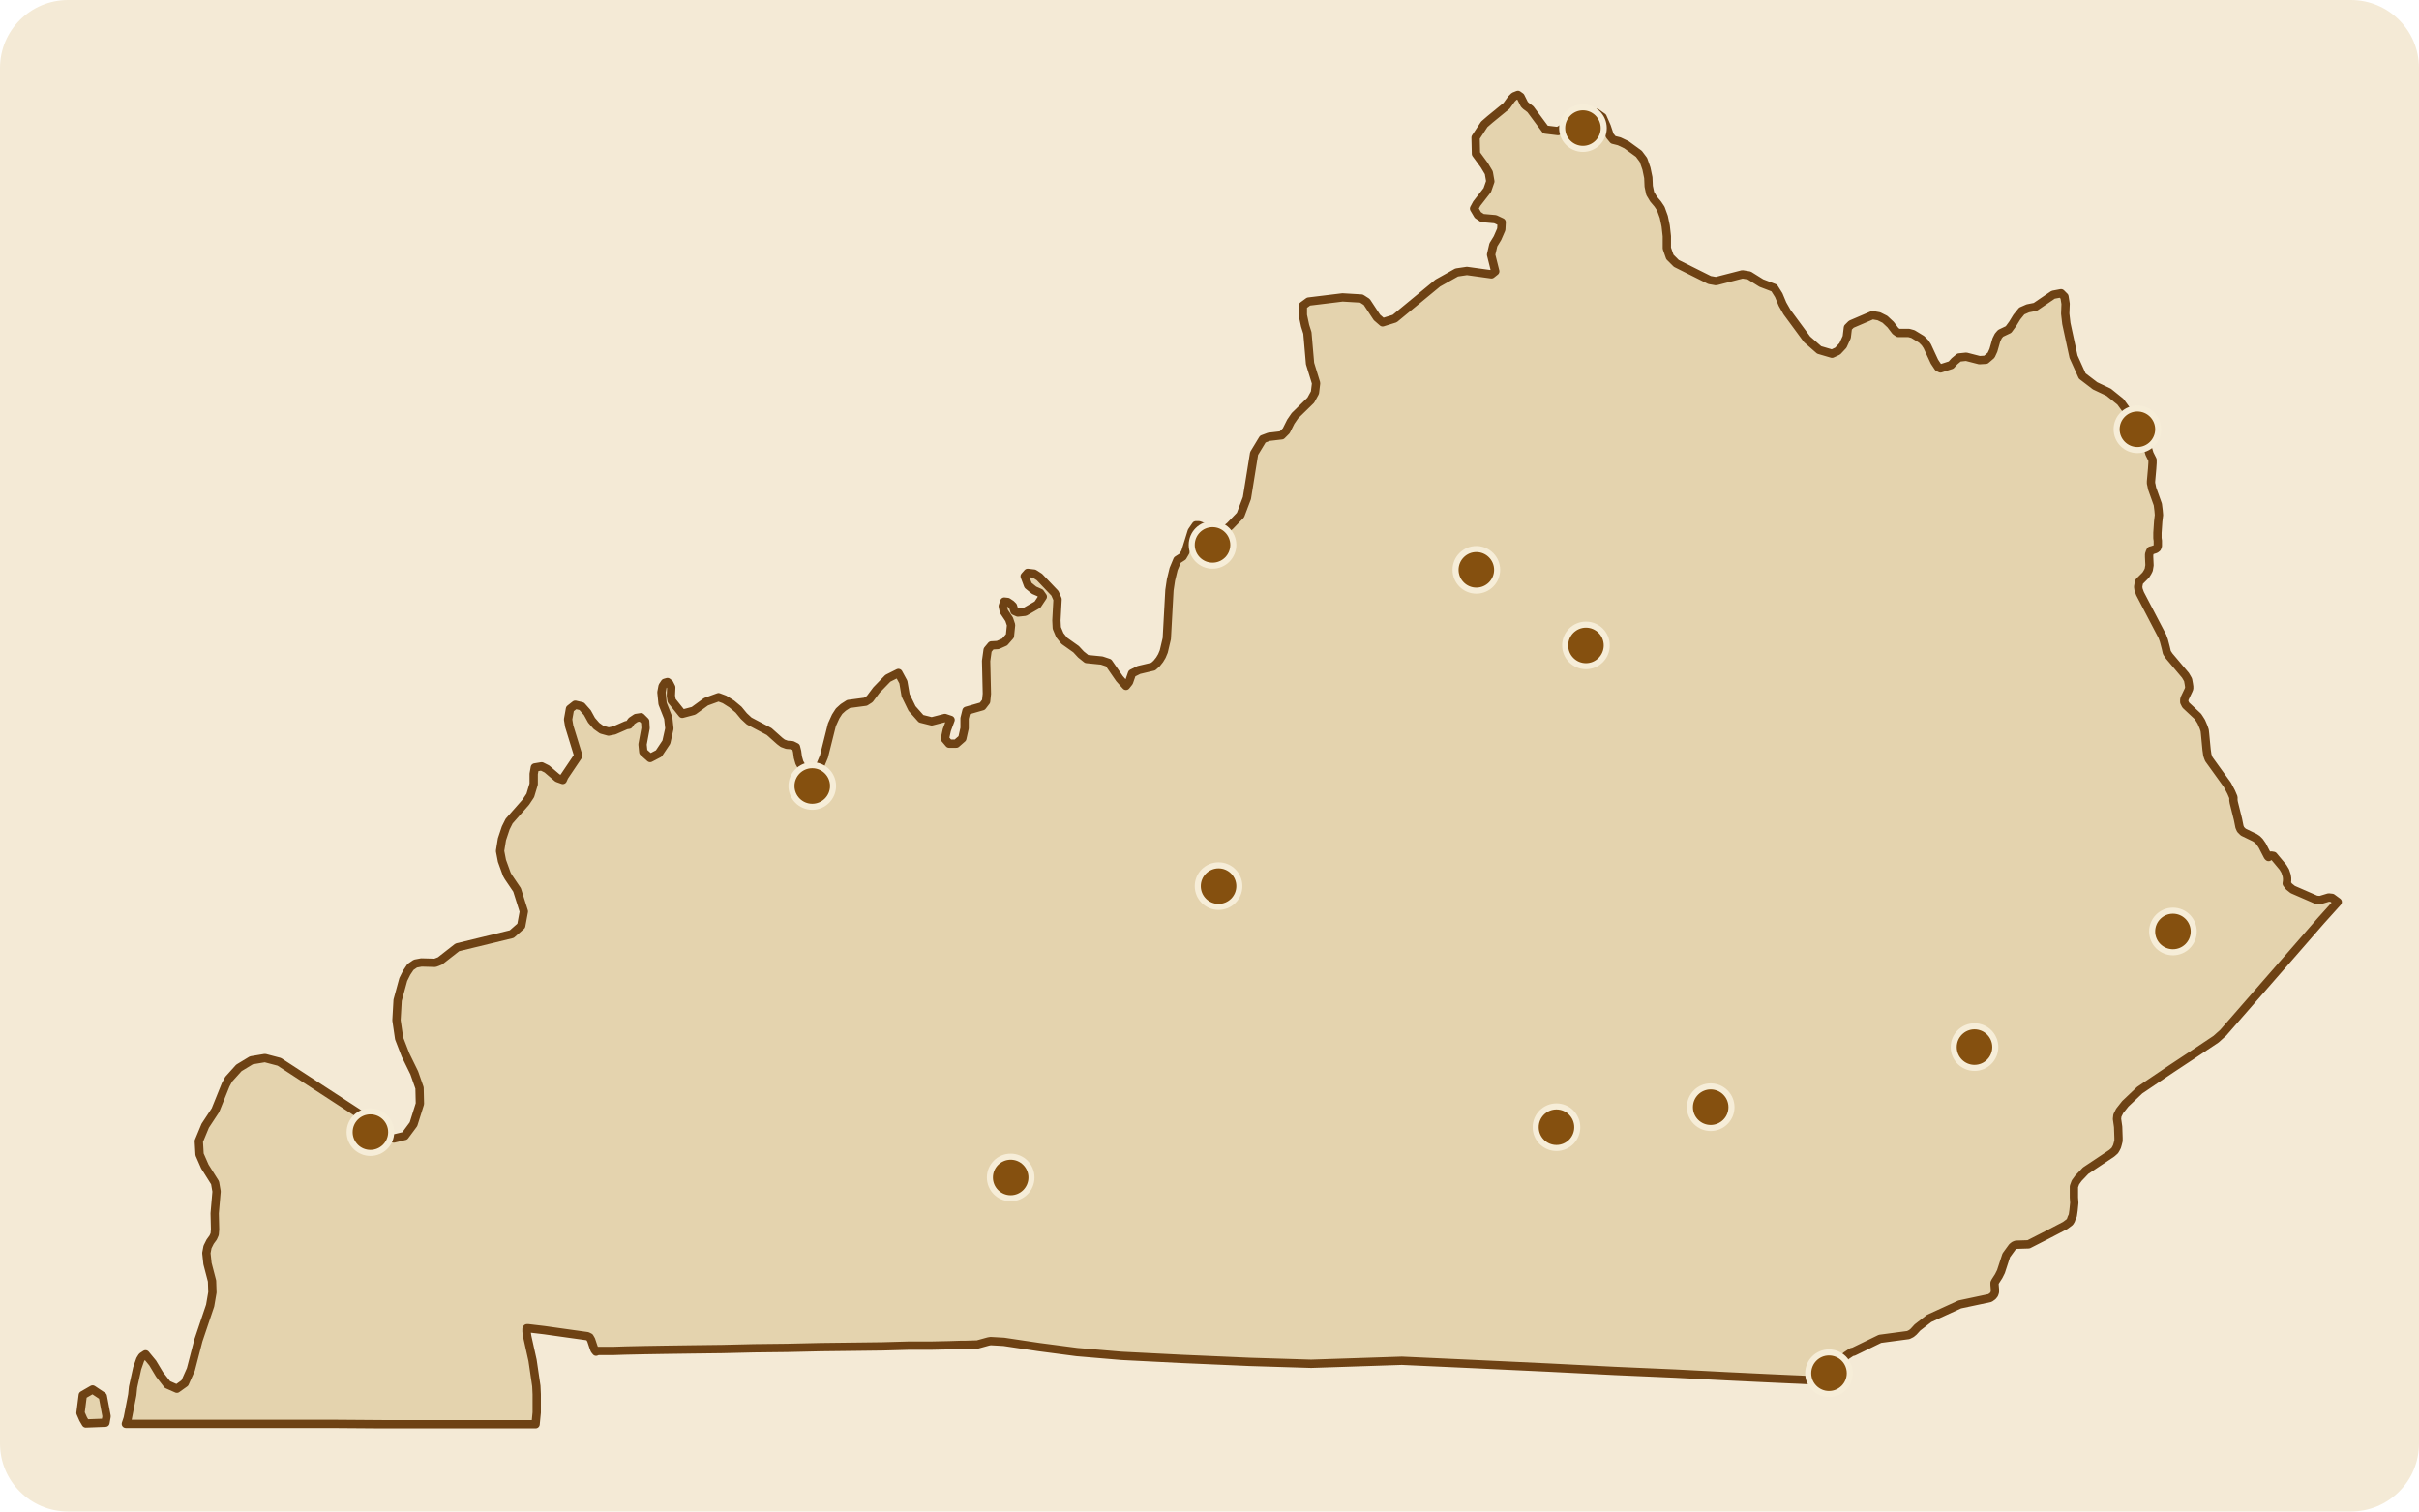
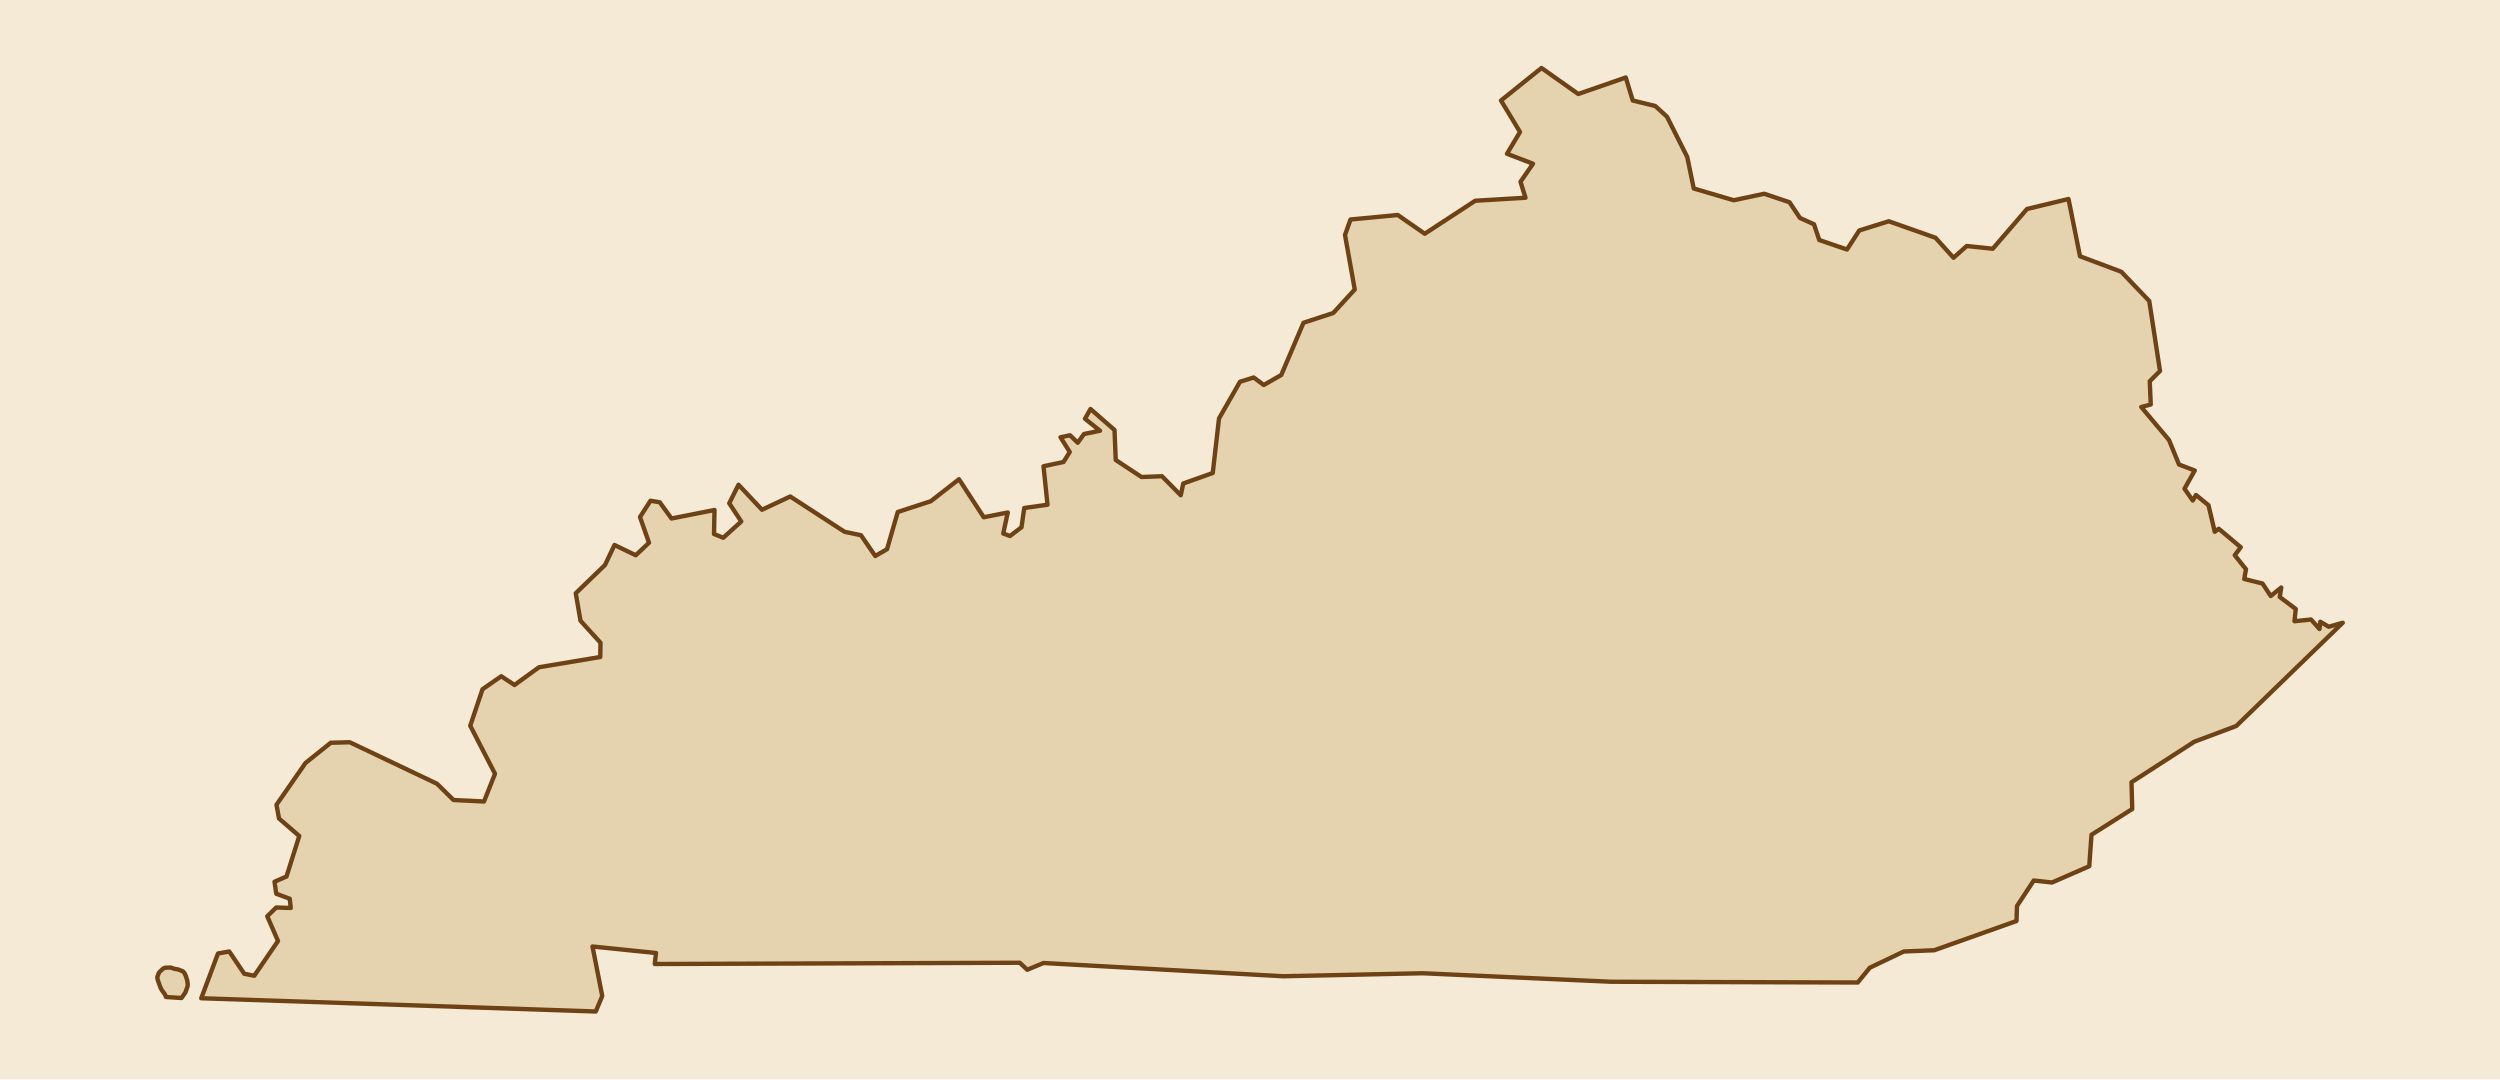
- <svg xmlns="http://www.w3.org/2000/svg" viewBox="0 0 640 400" width="640" height="400" role="img" aria-labelledby="kyMapTitle kyMapDesc">
-   <rect width="640" height="400" rx="18" fill="#f4ead6" />
-   <path d="M46.8,367.5 L48.9,366.0 L50.5,362.4 L52.5,354.7 L55.6,345.5 L56.2,342.0 L56.1,339.0 L54.9,334.4 L54.6,331.6 L54.9,330.0 L55.6,328.6 L56.4,327.5 L56.8,326.6 L56.9,325.3 L56.8,321.1 L57.3,315.3 L56.9,313.0 L54.2,308.7 L52.8,305.5 L52.6,302.0 L54.3,297.9 L57.0,293.8 L59.7,287.1 L60.5,285.6 L63.2,282.6 L66.5,280.6 L70.1,280.0 L73.9,281.0 L95.4,295.0 L101.1,300.0 L104.2,301.3 L107.1,300.6 L109.4,297.5 L111.1,292.1 L111.0,287.9 L109.6,283.9 L107.3,279.2 L105.6,274.8 L104.9,270.0 L105.2,264.7 L106.7,259.2 L107.6,257.4 L108.6,255.9 L109.9,255.0 L111.5,254.7 L115.1,254.8 L116.4,254.3 L121.0,250.7 L135.4,247.2 L137.9,245.0 L138.6,241.2 L136.8,235.5 L134.5,232.1 L134.1,231.4 L132.8,227.8 L132.3,225.2 L132.8,222.1 L133.8,219.1 L134.7,217.3 L139.1,212.3 L140.3,210.5 L141.2,207.5 L141.2,204.8 L141.5,203.1 L143.3,202.8 L144.7,203.5 L147.5,205.9 L148.9,206.4 L149.3,205.5 L153.0,200.0 L150.6,192.2 L150.3,190.4 L150.8,187.6 L152.2,186.5 L153.9,186.9 L155.4,188.6 L156.5,190.6 L157.8,192.1 L159.2,193.1 L161.0,193.6 L162.5,193.3 L165.7,191.9 L166.4,191.8 L167.1,190.8 L168.3,190.0 L169.6,189.8 L170.7,190.9 L170.8,192.7 L170.0,197.0 L170.2,199.0 L172.0,200.6 L174.3,199.4 L176.3,196.4 L177.1,192.8 L176.8,190.0 L175.3,186.2 L175.0,183.2 L175.3,181.6 L175.9,180.7 L176.6,180.5 L177.1,180.9 L177.6,181.9 L177.5,184.1 L177.7,185.4 L180.5,188.9 L183.5,188.1 L186.8,185.7 L190.1,184.5 L191.7,185.1 L193.6,186.3 L195.4,187.8 L196.8,189.5 L198.2,190.8 L203.5,193.6 L206.3,196.1 L207.1,196.7 L208.2,197.1 L209.6,197.2 L210.6,197.7 L210.9,198.9 L211.1,200.4 L211.5,201.8 L212.7,203.9 L213.4,204.7 L214.3,205.5 L216.7,203.3 L218.0,200.2 L220.1,191.8 L221.1,189.6 L222.0,188.2 L223.1,187.2 L224.5,186.3 L229.0,185.7 L230.1,185.0 L231.9,182.6 L234.9,179.5 L237.7,178.1 L239.0,180.5 L239.6,184.0 L241.3,187.5 L243.7,190.2 L246.5,190.9 L250.0,190.0 L251.5,190.5 L250.5,193.2 L250.0,195.5 L251.1,196.8 L253.0,196.8 L254.6,195.4 L255.2,192.7 L255.2,190.1 L255.7,188.1 L259.9,186.9 L260.9,185.6 L261.1,183.6 L260.9,174.9 L261.3,172.0 L262.3,170.8 L264.0,170.7 L265.8,169.9 L267.2,168.3 L267.5,165.4 L267.0,163.9 L265.6,161.8 L265.3,160.4 L265.7,159.2 L266.6,159.3 L267.5,159.9 L268.0,160.4 L268.4,161.7 L269.3,162.1 L271.2,161.9 L274.5,160.0 L275.9,157.9 L275.2,156.9 L273.6,156.2 L272.0,154.9 L271.1,152.5 L271.9,151.6 L273.6,151.8 L275.0,152.7 L279.1,157.0 L279.8,158.6 L279.5,164.2 L279.6,166.2 L280.4,168.1 L281.6,169.6 L284.7,171.8 L286.0,173.2 L287.5,174.4 L291.5,174.8 L293.3,175.4 L296.2,179.6 L297.9,181.5 L298.7,180.5 L299.5,178.2 L301.3,177.3 L305.1,176.4 L306.0,175.6 L306.8,174.6 L307.4,173.6 L307.9,172.4 L308.7,169.0 L309.4,156.2 L309.8,153.5 L310.5,150.6 L311.5,148.2 L312.9,147.3 L313.6,146.1 L315.3,140.6 L316.4,139.0 L317.2,139.0 L318.3,139.4 L319.2,139.9 L319.6,140.4 L320.0,141.5 L320.9,141.6 L323.9,140.4 L325.4,139.2 L328.2,136.3 L329.9,131.8 L331.8,120.0 L334.1,116.2 L335.7,115.6 L339.1,115.2 L340.3,114.0 L341.5,111.6 L342.6,110.0 L346.8,105.9 L347.9,103.9 L348.2,101.4 L346.6,96.2 L345.9,88.1 L345.3,86.2 L344.7,83.4 L344.7,80.9 L346.2,79.8 L355.2,78.7 L360.2,79.0 L361.6,79.9 L364.3,84.0 L365.8,85.3 L369.0,84.3 L380.4,74.9 L385.4,72.1 L388.1,71.7 L394.6,72.6 L395.6,71.8 L394.5,67.4 L395.1,64.8 L396.2,63.0 L397.2,60.7 L397.3,58.8 L395.6,58.0 L392.2,57.7 L391.0,56.9 L390.0,55.2 L390.7,53.9 L393.5,50.3 L394.3,48.0 L393.9,45.7 L392.7,43.7 L390.5,40.7 L390.4,36.4 L392.7,32.9 L394.2,31.6 L398.6,28.0 L399.9,26.2 L400.6,25.5 L401.6,25.1 L402.3,25.6 L403.3,27.6 L403.7,28.0 L404.9,28.9 L408.9,34.3 L412.2,34.7 L418.9,30.6 L422.3,29.8 L424.0,31.0 L425.1,33.5 L425.9,35.9 L426.8,37.0 L428.4,37.4 L430.3,38.3 L433.6,40.7 L434.8,42.3 L435.6,44.6 L436.1,47.0 L436.2,49.3 L436.6,51.2 L437.5,52.7 L438.6,54.0 L439.4,55.2 L440.2,57.4 L440.7,59.8 L441.0,62.5 L441.0,65.7 L441.8,68.0 L443.5,69.7 L452.3,74.1 L454.0,74.4 L461.0,72.6 L462.8,72.9 L466.0,74.9 L469.4,76.2 L470.6,78.1 L471.6,80.5 L472.8,82.6 L478.1,89.8 L481.3,92.6 L484.7,93.6 L486.2,92.9 L487.6,91.4 L488.6,89.2 L488.9,86.7 L489.8,85.8 L495.4,83.4 L497.1,83.7 L498.7,84.5 L500.2,85.9 L501.5,87.6 L502.2,88.1 L505.0,88.1 L506.1,88.4 L508.4,89.8 L509.3,90.7 L509.9,91.6 L511.8,95.7 L512.8,97.2 L513.4,97.5 L516.2,96.6 L517.1,95.6 L518.3,94.6 L520.2,94.4 L523.7,95.3 L525.4,95.2 L526.8,94.0 L527.4,92.7 L528.2,89.9 L528.7,88.9 L529.3,88.2 L531.4,87.2 L532.5,85.7 L533.6,83.9 L534.9,82.3 L536.5,81.6 L538.5,81.2 L543.2,78.0 L545.3,77.6 L546.2,78.5 L546.5,80.4 L546.4,83.0 L546.7,85.6 L548.6,94.4 L550.9,99.5 L554.3,102.1 L557.9,103.8 L561.0,106.3 L566.6,114.0 L567.4,115.8 L568.7,120.1 L569.5,121.7 L569.5,122.5 L569.4,124.0 L569.1,127.4 L569.1,127.9 L569.2,128.3 L569.4,129.3 L570.9,133.5 L571.1,135.1 L571.2,136.3 L571.0,138.0 L570.8,141.0 L570.8,142.4 L570.9,143.1 L570.9,143.9 L570.9,144.5 L570.7,145.0 L570.3,145.3 L569.4,145.6 L569.0,145.7 L568.8,146.1 L568.6,146.7 L568.6,147.4 L568.7,149.6 L568.6,150.2 L568.5,150.8 L568.2,151.4 L567.7,152.2 L566.3,153.6 L566.0,153.9 L565.9,154.2 L565.8,154.7 L565.7,155.3 L565.8,156.0 L566.2,157.1 L572.1,168.4 L572.5,169.5 L573.0,171.4 L573.3,172.7 L573.9,173.6 L578.2,178.7 L578.5,179.2 L578.9,179.9 L579.1,181.0 L579.2,181.7 L579.2,182.2 L579.0,182.7 L578.0,184.8 L577.9,185.2 L577.9,185.8 L578.3,186.6 L581.5,189.6 L581.9,190.2 L582.4,191.0 L583.0,192.4 L583.3,193.3 L583.4,194.2 L583.8,198.4 L584.0,199.8 L584.2,200.4 L584.4,200.9 L589.3,207.7 L590.3,209.6 L590.9,211.0 L590.9,211.8 L591.0,212.4 L592.1,216.8 L592.5,218.8 L592.8,219.5 L593.5,220.2 L596.6,221.7 L597.2,222.1 L597.8,222.7 L598.5,223.7 L600.0,226.6 L600.2,226.8 L600.5,226.6 L600.9,226.4 L601.5,226.5 L604.0,229.5 L604.6,230.5 L604.8,231.1 L605.0,231.7 L605.1,232.4 L605.1,233.1 L605.0,233.8 L605.6,234.6 L606.6,235.4 L612.8,238.1 L613.8,238.2 L616.1,237.5 L617.0,237.6 L618.5,238.7 L614.0,243.7 L607.3,251.4 L602.5,256.9 L595.0,265.5 L588.2,273.3 L586.3,275.0 L580.6,278.8 L574.4,282.9 L566.1,288.5 L562.3,292.1 L560.8,294.0 L560.2,295.2 L560.1,296.1 L560.4,298.2 L560.5,301.1 L560.5,301.9 L560.3,302.7 L560.1,303.4 L559.8,304.0 L559.5,304.5 L558.7,305.2 L551.8,309.8 L549.9,311.8 L549.1,312.9 L548.7,314.0 L548.7,316.2 L548.7,316.9 L548.8,318.3 L548.6,320.3 L548.5,321.0 L548.4,321.7 L548.1,322.3 L547.9,322.9 L547.6,323.4 L546.4,324.3 L541.6,326.8 L536.7,329.3 L533.4,329.4 L532.9,329.6 L532.4,330.0 L530.8,332.2 L529.4,336.5 L528.8,337.7 L527.9,339.1 L527.7,339.5 L527.7,340.0 L527.8,341.2 L527.8,341.9 L527.6,342.5 L527.2,343.0 L526.5,343.5 L518.5,345.2 L510.4,348.9 L507.3,351.3 L506.3,352.4 L505.7,352.9 L504.9,353.3 L497.4,354.3 L490.4,357.7 L489.9,357.8 L488.4,358.8 L484.9,362.9 L482.8,364.2 L480.0,365.3 L476.2,365.1 L473.8,365.0 L467.2,364.7 L456.8,364.2 L443.3,363.5 L427.3,362.8 L409.6,361.9 L390.5,361.0 L370.9,360.1 L346.9,360.9 L330.7,360.4 L312.4,359.6 L296.7,358.8 L284.9,357.8 L275.0,356.5 L269.6,355.7 L265.6,355.1 L262.1,354.9 L261.5,355.0 L258.6,355.8 L255.3,355.9 L254.2,355.9 L251.2,356.0 L246.6,356.1 L240.6,356.1 L233.5,356.3 L225.5,356.4 L217.1,356.5 L208.3,356.7 L199.5,356.8 L191.1,357.0 L183.1,357.1 L176.0,357.2 L170.0,357.3 L165.4,357.4 L162.4,357.5 L161.3,357.5 L158.2,357.5 L157.7,357.7 L157.3,357.2 L157.0,356.4 L156.4,354.6 L156.0,353.9 L155.4,353.6 L151.1,353.0 L144.0,352.0 L139.8,351.5 L139.4,351.5 L139.3,351.7 L139.3,352.4 L139.5,353.7 L140.9,360.0 L141.9,366.8 L142.0,369.0 L142.0,373.8 L141.7,376.9 L128.2,376.9 L114.6,376.9 L101.1,376.9 L87.5,376.8 L74.0,376.8 L60.4,376.8 L46.9,376.8 L33.3,376.8 L33.8,375.3 L35.0,369.1 L35.2,367.1 L36.3,362.1 L37.1,359.8 L37.6,359.0 L38.5,358.4 L40.4,360.7 L42.2,363.7 L44.3,366.4 L46.8,367.5 Z M27.9,376.5 L22.7,376.7 L22.0,375.5 L21.3,373.9 L21.9,369.2 L24.5,367.7 L27.2,369.5 L28.2,374.8 L27.9,376.5 Z" fill="#e4d3ae" stroke="#6e4214" stroke-width="2.2" stroke-linejoin="round" />
-   <circle cx="98.0" cy="299.6" r="5.5" fill="#85500f" stroke="#f6edd8" stroke-width="1.6" />
-   <circle cx="267.4" cy="311.6" r="5.5" fill="#85500f" stroke="#f6edd8" stroke-width="1.6" />
-   <circle cx="322.4" cy="234.5" r="5.5" fill="#85500f" stroke="#f6edd8" stroke-width="1.6" />
-   <circle cx="320.8" cy="144.2" r="5.5" fill="#85500f" stroke="#f6edd8" stroke-width="1.6" />
-   <circle cx="214.9" cy="208.0" r="5.5" fill="#85500f" stroke="#f6edd8" stroke-width="1.6" />
-   <circle cx="390.6" cy="150.8" r="5.5" fill="#85500f" stroke="#f6edd8" stroke-width="1.6" />
-   <circle cx="419.6" cy="170.8" r="5.5" fill="#85500f" stroke="#f6edd8" stroke-width="1.6" />
-   <circle cx="411.8" cy="298.3" r="5.5" fill="#85500f" stroke="#f6edd8" stroke-width="1.6" />
-   <circle cx="452.6" cy="293.0" r="5.5" fill="#85500f" stroke="#f6edd8" stroke-width="1.6" />
-   <circle cx="418.8" cy="33.9" r="5.5" fill="#85500f" stroke="#f6edd8" stroke-width="1.6" />
-   <circle cx="483.9" cy="363.4" r="5.5" fill="#85500f" stroke="#f6edd8" stroke-width="1.6" />
-   <circle cx="574.9" cy="246.5" r="5.5" fill="#85500f" stroke="#f6edd8" stroke-width="1.6" />
-   <circle cx="565.5" cy="113.6" r="5.5" fill="#85500f" stroke="#f6edd8" stroke-width="1.6" />
-   <circle cx="522.4" cy="277.1" r="5.5" fill="#85500f" stroke="#f6edd8" stroke-width="1.6" />
+ <svg xmlns="http://www.w3.org/2000/svg" viewBox="0 0 1000 431.7" width="1000" height="431.7" role="img" aria-labelledby="kyMapTitle kyMapDesc" fill-rule="evenodd">
+   <style>
+     .hp-ky-paper { fill: #f4ead6; }
+     .hp-ky-fill { fill: #e4d3ae; stroke: none; }
+     .hp-ky-edge { fill: none; stroke: #6e4214; stroke-width: 1.75px; stroke-linejoin: round; stroke-linecap: round; vector-effect: non-scaling-stroke; }
+     .hp-ky-counties { fill: none; stroke: #8d6940; stroke-width: 0.75px; stroke-linejoin: round; stroke-linecap: round; vector-effect: non-scaling-stroke; }
+     .hp-ky-markers { fill: #85500f; stroke: none; }
+   </style>
+   <rect class="hp-ky-paper" x="0" y="0" width="1000" height="431.7" />
+   <path class="hp-ky-fill" d="M80.5 399.3L87.2 381.4L91.7 380.6L97.7 389.5L101.7 390.3L111.2 376.4L106.9 366.5L110.5 363.0L116.3 363.2L115.9 359.5L110.5 357.5L109.8 352.7L114.6 350.6L119.7 334.4L111.6 327.4L110.6 321.9L122.2 305.2L132.3 297.1L139.9 296.9L174.8 313.5L181.4 320.0L193.6 320.6L198.0 309.5L188.1 290.3L193.0 275.7L200.5 270.5L205.8 274.0L215.6 266.9L240.1 262.8L240.2 257.1L232.2 248.3L230.3 237.3L242.0 226.0L245.8 218.0L254.3 222.1L259.6 217.1L256.0 206.8L260.2 200.3L263.9 200.9L268.6 207.4L285.8 204.0L285.6 213.6L289.3 215.1L296.5 208.6L291.7 201.3L295.4 193.9L304.8 203.9L316.1 198.6L337.8 212.7L344.4 214.1L350.1 222.4L354.8 219.7L359.1 204.8L372.3 200.5L383.6 191.7L393.5 206.9L403.1 205.0L401.3 213.4L404.0 214.4L408.6 210.9L409.7 203.2L419.0 201.9L417.4 186.5L425.4 184.8L427.9 180.8L424.2 174.9L428.0 174.1L431.1 177.1L433.6 173.6L440.0 172.3L434.0 167.5L436.2 163.6L445.8 172.0L446.3 184.0L456.6 190.8L464.8 190.5L472.3 198.1L473.3 193.4L485.1 189.2L487.6 167.4L496.0 152.7L501.5 151.0L505.5 154.0L512.5 150.0L521.4 129.1L533.3 125.2L541.9 115.8L538.0 94.0L540.2 87.8L559.1 86.0L569.9 93.5L590.1 80.3L610.2 79.1L608.2 72.7L613.2 65.5L602.8 61.5L608.0 52.8L600.4 40.2L616.6 27.2L631.3 37.6L650.3 31.0L653.1 40.2L662.1 42.4L666.8 46.7L674.9 62.8L677.5 75.4L693.5 80.1L705.7 77.5L715.8 80.9L720.0 87.2L725.6 89.7L727.7 96.0L738.8 99.8L743.7 92.2L755.5 88.5L774.2 95.1L781.4 103.1L786.7 98.4L797.1 99.5L810.8 83.6L827.4 79.6L832.0 102.5L848.5 108.7L859.7 120.4L864.0 148.4L859.9 152.5L860.3 161.8L856.5 162.8L867.6 176.0L871.6 185.8L877.9 188.2L873.8 195.5L877.1 200.2L878.4 198.0L883.4 202.1L885.9 212.7L887.5 211.5L896.3 218.9L893.9 222.1L898.4 227.7L897.7 231.6L905.0 233.4L908.3 238.4L912.5 235.0L911.9 238.8L918.3 243.6L917.8 248.5L924.4 247.8L927.8 251.6L928.1 248.7L931.5 250.7L937.1 249.1L894.5 290.4L877.7 296.7L852.6 312.9L852.9 323.6L836.6 333.9L835.7 346.5L820.8 353.0L813.5 352.2L806.8 362.4L806.6 368.4L773.7 380.1L761.5 380.6L747.9 387.1L743.1 393.0L644.5 392.7L569.1 389.3L513.3 390.5L417.4 385.2L410.9 387.9L407.9 385.1L261.9 385.6L262.4 381.2L237.0 378.6L240.9 398.4L238.3 404.6L80.5 399.3ZM62.9 390.9L63.5 389.2L64.0 388.6L65.3 387.4L66.0 387.1L68.2 387.0L69.7 387.5L71.3 387.8L73.1 388.5L73.7 389.1L74.3 390.3L74.9 392.2L75.1 393.7L75.0 394.6L74.2 396.9L72.6 399.2L66.4 398.8L66.0 397.8L64.7 396.0L64.1 394.8L63.1 392.0L62.9 390.9Z" />
+   <path class="hp-ky-edge" d="M80.5 399.3L87.2 381.4L91.7 380.6L97.7 389.5L101.7 390.3L111.2 376.4L106.9 366.5L110.5 363.0L116.3 363.2L115.9 359.5L110.5 357.5L109.8 352.7L114.6 350.6L119.7 334.4L111.6 327.4L110.6 321.9L122.2 305.2L132.3 297.1L139.9 296.9L174.8 313.5L181.4 320.0L193.6 320.6L198.0 309.5L188.1 290.3L193.0 275.7L200.5 270.5L205.8 274.0L215.6 266.9L240.1 262.8L240.2 257.1L232.2 248.3L230.3 237.3L242.0 226.0L245.8 218.0L254.3 222.1L259.6 217.1L256.0 206.8L260.2 200.3L263.9 200.9L268.6 207.4L285.8 204.0L285.6 213.6L289.3 215.1L296.5 208.6L291.7 201.3L295.4 193.9L304.8 203.9L316.1 198.6L337.8 212.7L344.4 214.1L350.1 222.4L354.8 219.7L359.1 204.8L372.3 200.5L383.6 191.7L393.5 206.9L403.1 205.0L401.3 213.4L404.0 214.4L408.6 210.9L409.7 203.2L419.0 201.9L417.4 186.5L425.4 184.8L427.9 180.8L424.2 174.9L428.0 174.1L431.1 177.1L433.6 173.6L440.0 172.3L434.0 167.5L436.2 163.6L445.8 172.0L446.3 184.0L456.6 190.8L464.8 190.5L472.3 198.1L473.3 193.4L485.1 189.2L487.6 167.4L496.0 152.7L501.5 151.0L505.5 154.0L512.5 150.0L521.4 129.1L533.3 125.2L541.9 115.8L538.0 94.0L540.2 87.8L559.1 86.0L569.9 93.5L590.1 80.3L610.2 79.1L608.2 72.7L613.2 65.5L602.8 61.5L608.0 52.8L600.4 40.2L616.6 27.2L631.3 37.6L650.3 31.0L653.1 40.2L662.1 42.4L666.8 46.7L674.9 62.8L677.5 75.4L693.5 80.1L705.7 77.5L715.8 80.9L720.0 87.2L725.6 89.7L727.7 96.0L738.8 99.8L743.7 92.2L755.5 88.5L774.2 95.1L781.4 103.1L786.7 98.4L797.1 99.5L810.8 83.6L827.4 79.6L832.0 102.5L848.5 108.7L859.7 120.4L864.0 148.4L859.9 152.5L860.3 161.8L856.5 162.8L867.6 176.0L871.6 185.8L877.9 188.2L873.8 195.5L877.1 200.2L878.4 198.0L883.4 202.1L885.9 212.7L887.5 211.5L896.3 218.9L893.9 222.1L898.4 227.7L897.7 231.6L905.0 233.4L908.3 238.4L912.5 235.0L911.9 238.8L918.3 243.6L917.8 248.5L924.4 247.8L927.8 251.6L928.1 248.7L931.5 250.7L937.1 249.1L894.5 290.4L877.7 296.7L852.6 312.9L852.9 323.6L836.6 333.9L835.7 346.5L820.8 353.0L813.5 352.2L806.8 362.4L806.6 368.4L773.7 380.1L761.5 380.6L747.9 387.1L743.1 393.0L644.5 392.7L569.1 389.3L513.3 390.5L417.4 385.2L410.9 387.9L407.9 385.1L261.9 385.6L262.4 381.2L237.0 378.6L240.9 398.4L238.3 404.6L80.5 399.3ZM62.9 390.9L63.5 389.2L64.0 388.6L65.3 387.4L66.0 387.1L68.2 387.0L69.7 387.5L71.3 387.8L73.1 388.5L73.7 389.1L74.3 390.3L74.9 392.2L75.1 393.7L75.0 394.6L74.2 396.9L72.6 399.2L66.4 398.8L66.0 397.8L64.7 396.0L64.1 394.8L63.1 392.0L62.9 390.9Z" />
</svg>
